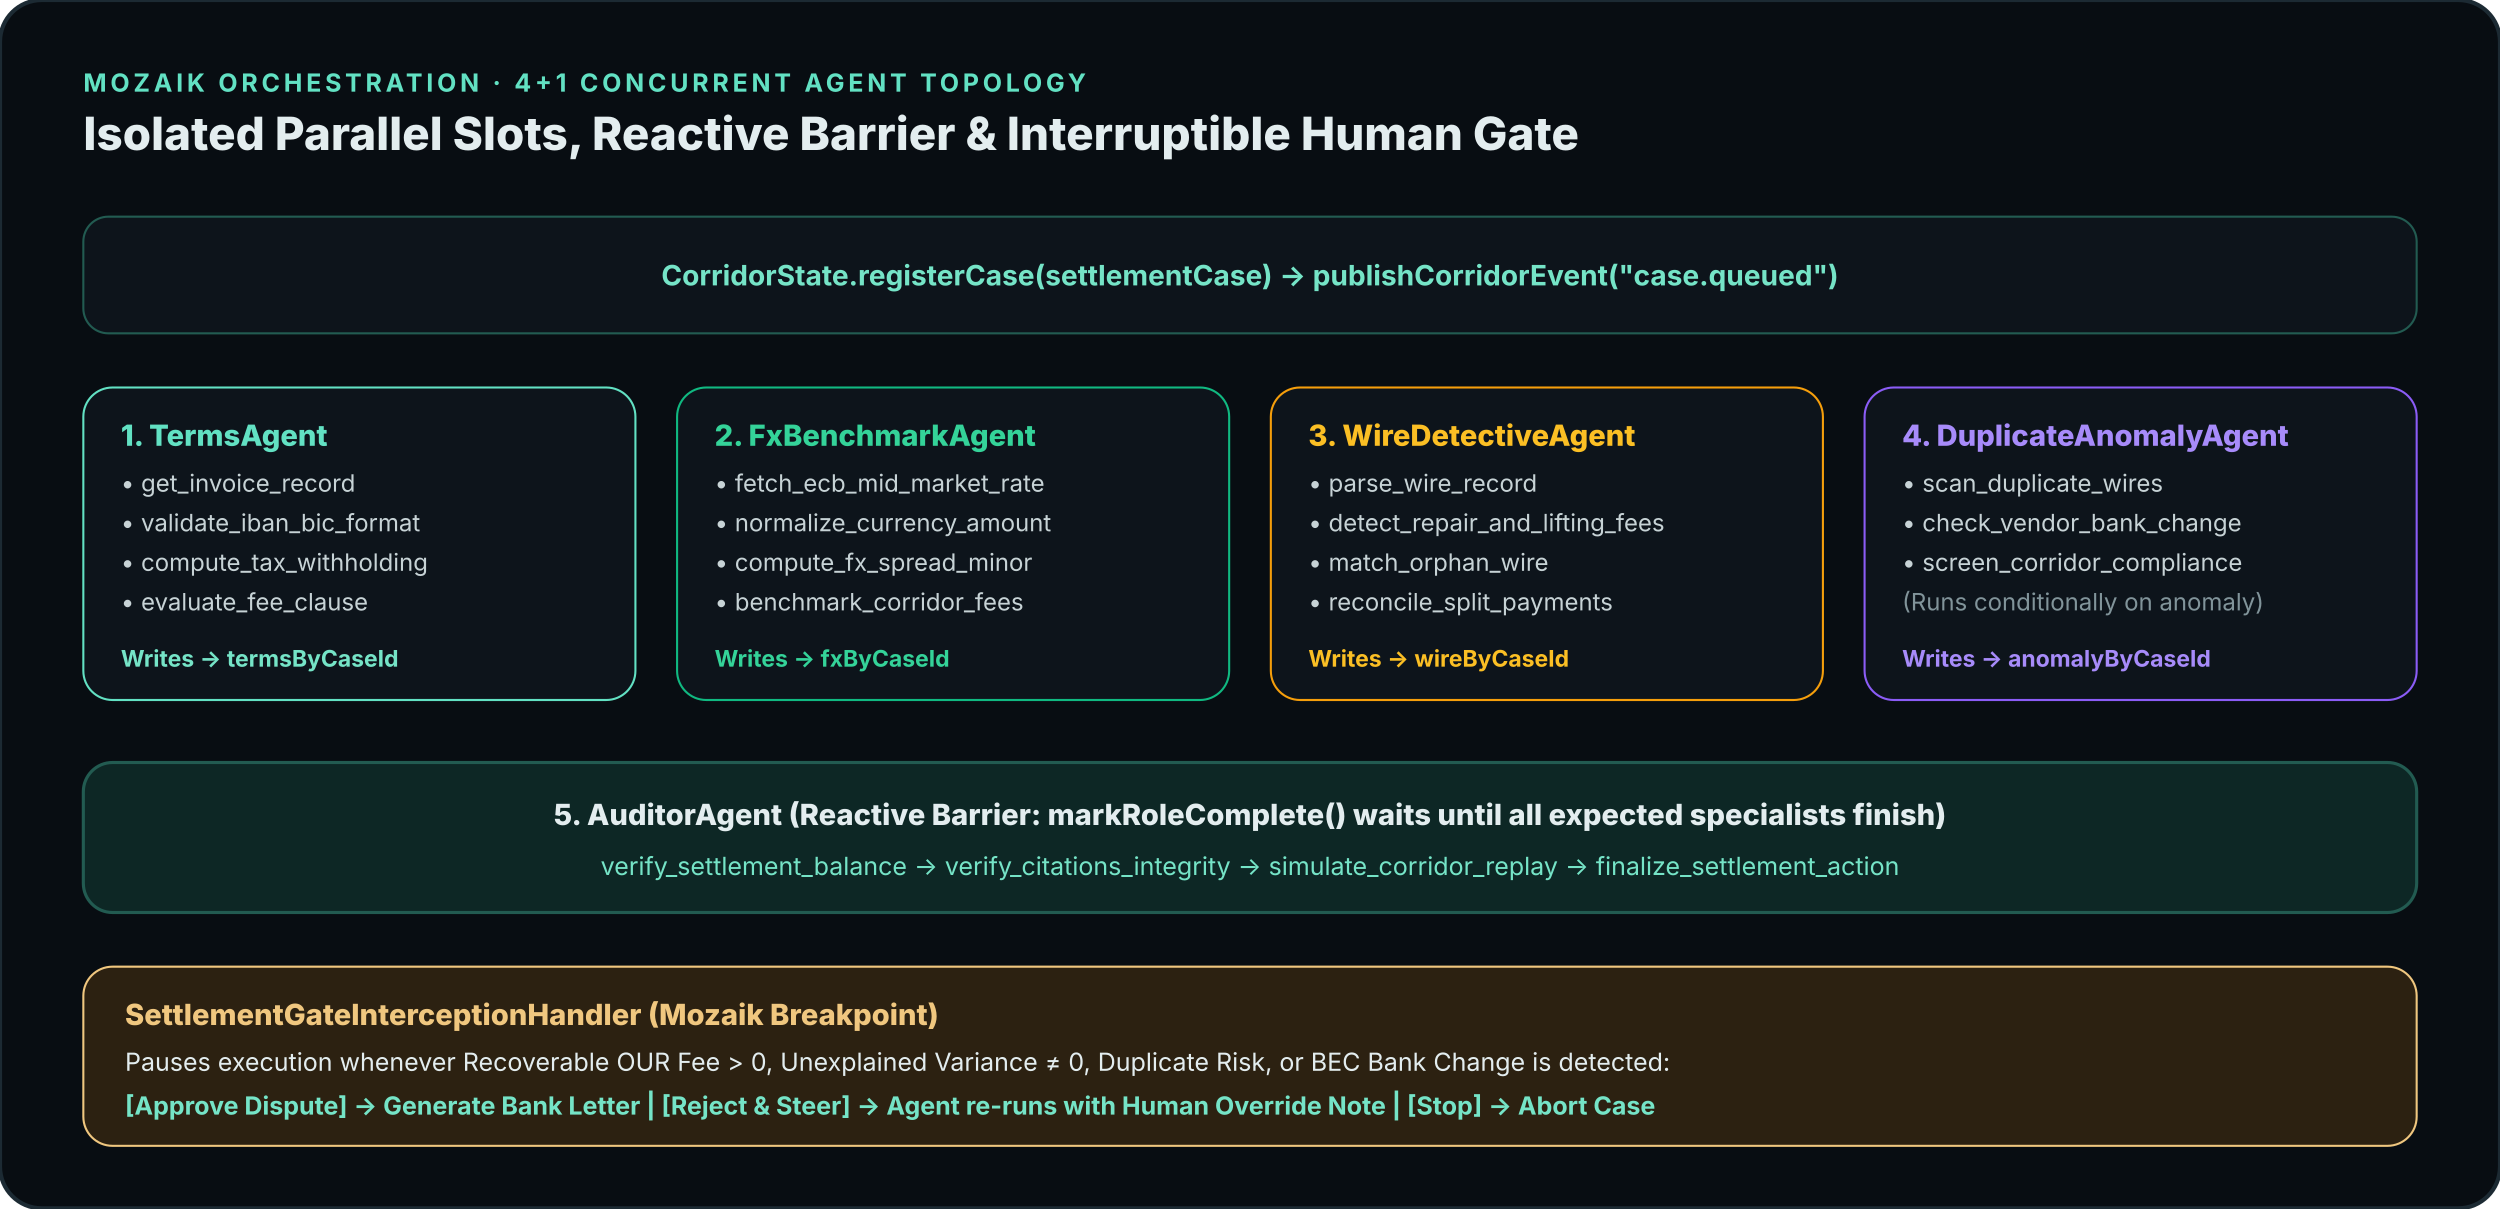
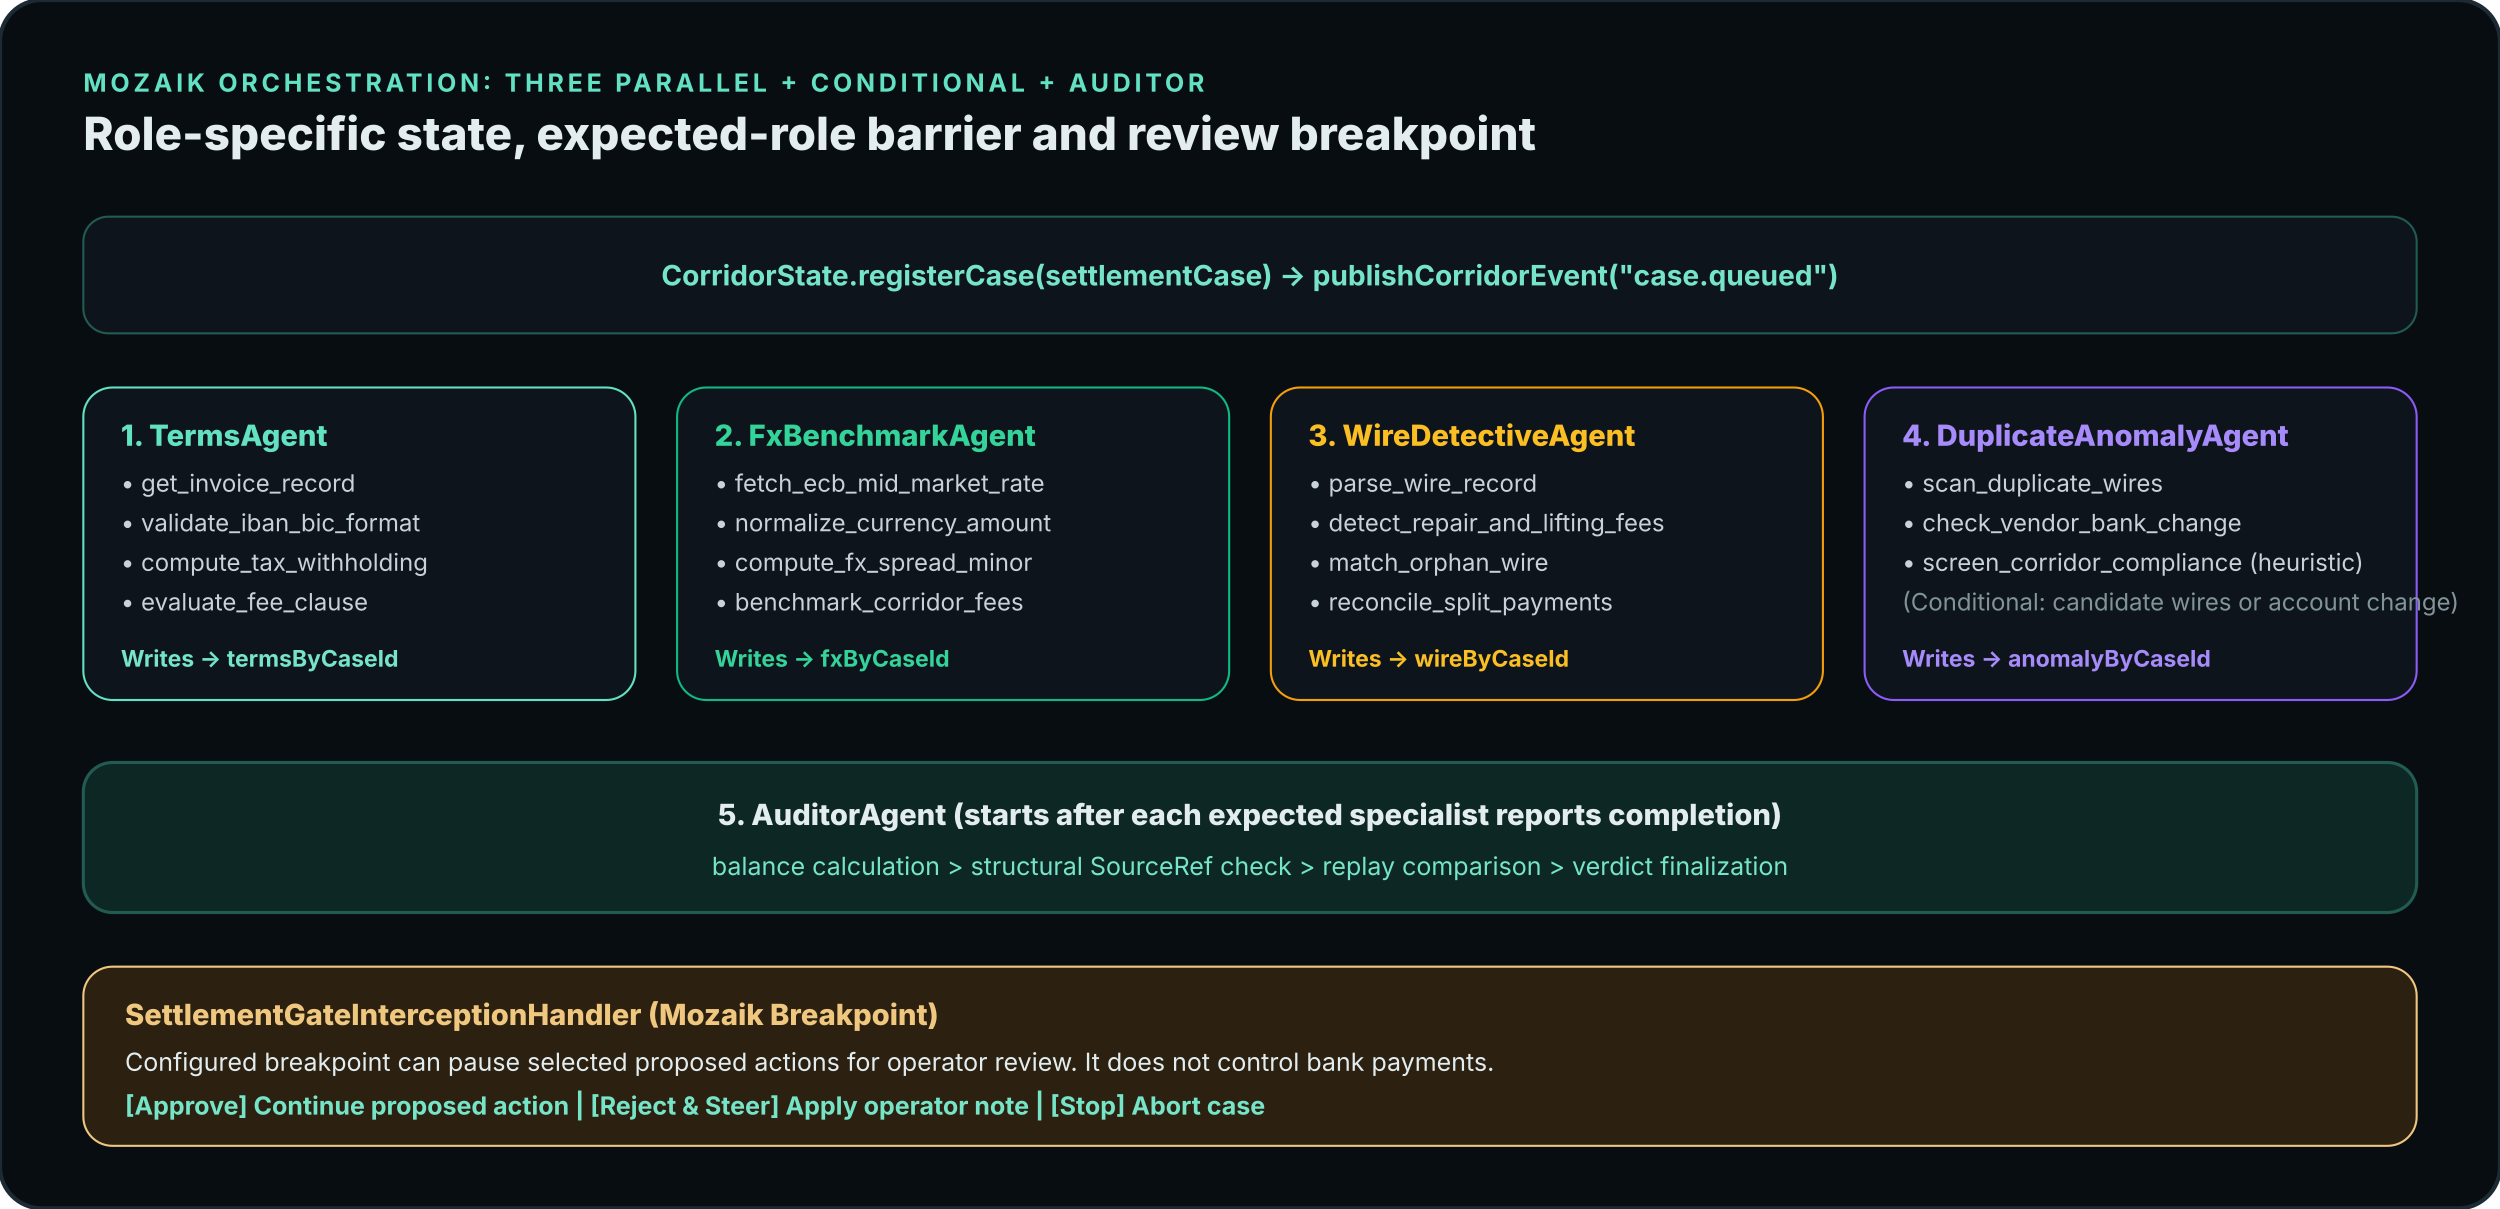
<svg xmlns="http://www.w3.org/2000/svg" viewBox="0 0 1200 580" width="1200" height="580" font-family="Inter, Segoe UI, system-ui, sans-serif">
  <rect width="1200" height="580" rx="20" fill="#080d12" stroke="#1c2a33" stroke-width="2" />
-   <text x="40" y="44" fill="#62e1c3" font-size="12" font-weight="700" letter-spacing="1.8">MOZAIK ORCHESTRATION · 4+1 CONCURRENT AGENT TOPOLOGY</text>
-   <text x="40" y="72" fill="#e3edef" font-size="22" font-weight="800">Isolated Parallel Slots, Reactive Barrier &amp; Interruptible Human Gate</text>
+   <text x="40" y="44" fill="#62e1c3" font-size="12" font-weight="700" letter-spacing="1.8">MOZAIK ORCHESTRATION: THREE PARALLEL + CONDITIONAL + AUDITOR</text>
+   <text x="40" y="72" fill="#e3edef" font-size="22" font-weight="800">Role-specific state, expected-role barrier and review breakpoint</text>
  <rect x="40" y="104" width="1120" height="56" rx="12" fill="#0d141b" stroke="#225b51" />
  <text x="600" y="137" text-anchor="middle" fill="#75e4c7" font-size="13.5" font-weight="700">
    CorridorState.registerCase(settlementCase) → publishCorridorEvent("case.queued")
  </text>
  <rect x="40" y="186" width="265" height="150" rx="14" fill="#0d141b" stroke="#62e1c3" />
  <text x="58" y="214" fill="#62e1c3" font-size="14" font-weight="800">1. TermsAgent</text>
  <text x="58" y="236" fill="#c7d3d6" font-size="11.5">• get_invoice_record</text>
  <text x="58" y="255" fill="#c7d3d6" font-size="11.5">• validate_iban_bic_format</text>
  <text x="58" y="274" fill="#c7d3d6" font-size="11.5">• compute_tax_withholding</text>
  <text x="58" y="293" fill="#c7d3d6" font-size="11.5">• evaluate_fee_clause</text>
  <text x="58" y="320" fill="#75e4c7" font-size="11" font-weight="700">Writes → termsByCaseId</text>
  <rect x="325" y="186" width="265" height="150" rx="14" fill="#0d141b" stroke="#10b981" />
  <text x="343" y="214" fill="#34d399" font-size="14" font-weight="800">2. FxBenchmarkAgent</text>
  <text x="343" y="236" fill="#c7d3d6" font-size="11.5">• fetch_ecb_mid_market_rate</text>
  <text x="343" y="255" fill="#c7d3d6" font-size="11.5">• normalize_currency_amount</text>
  <text x="343" y="274" fill="#c7d3d6" font-size="11.5">• compute_fx_spread_minor</text>
  <text x="343" y="293" fill="#c7d3d6" font-size="11.5">• benchmark_corridor_fees</text>
  <text x="343" y="320" fill="#34d399" font-size="11" font-weight="700">Writes → fxByCaseId</text>
  <rect x="610" y="186" width="265" height="150" rx="14" fill="#0d141b" stroke="#f59e0b" />
  <text x="628" y="214" fill="#fbbf24" font-size="14" font-weight="800">3. WireDetectiveAgent</text>
  <text x="628" y="236" fill="#c7d3d6" font-size="11.5">• parse_wire_record</text>
  <text x="628" y="255" fill="#c7d3d6" font-size="11.5">• detect_repair_and_lifting_fees</text>
  <text x="628" y="274" fill="#c7d3d6" font-size="11.5">• match_orphan_wire</text>
  <text x="628" y="293" fill="#c7d3d6" font-size="11.5">• reconcile_split_payments</text>
  <text x="628" y="320" fill="#fbbf24" font-size="11" font-weight="700">Writes → wireByCaseId</text>
  <rect x="895" y="186" width="265" height="150" rx="14" fill="#0d141b" stroke="#8b5cf6" />
  <text x="913" y="214" fill="#a78bfa" font-size="14" font-weight="800">4. DuplicateAnomalyAgent</text>
  <text x="913" y="236" fill="#c7d3d6" font-size="11.5">• scan_duplicate_wires</text>
  <text x="913" y="255" fill="#c7d3d6" font-size="11.5">• check_vendor_bank_change</text>
-   <text x="913" y="274" fill="#c7d3d6" font-size="11.5">• screen_corridor_compliance</text>
-   <text x="913" y="293" fill="#81949a" font-size="11.5">(Runs conditionally on anomaly)</text>
+   <text x="913" y="274" fill="#c7d3d6" font-size="11.5">• screen_corridor_compliance (heuristic)</text>
+   <text x="913" y="293" fill="#81949a" font-size="11.5">(Conditional: candidate wires or account change)</text>
  <text x="913" y="320" fill="#a78bfa" font-size="11" font-weight="700">Writes → anomalyByCaseId</text>
  <rect x="40" y="366" width="1120" height="72" rx="14" fill="#0d2725" stroke="#225b51" stroke-width="1.5" />
  <text x="600" y="396" text-anchor="middle" fill="#e3edef" font-size="14" font-weight="800">
-     5. AuditorAgent (Reactive Barrier: markRoleComplete() waits until all expected specialists finish)
-   </text>
+     5. AuditorAgent (starts after each expected specialist reports completion)</text>
  <text x="600" y="420" text-anchor="middle" fill="#75e4c7" font-size="12">
-     verify_settlement_balance → verify_citations_integrity → simulate_corridor_replay → finalize_settlement_action
-   </text>
+     balance calculation &gt; structural SourceRef check &gt; replay comparison &gt; verdict finalization</text>
  <rect x="40" y="464" width="1120" height="86" rx="14" fill="#2c2111" stroke="#f0c77f" />
  <text x="60" y="492" fill="#f0c77f" font-size="14" font-weight="800">SettlementGateInterceptionHandler (Mozaik Breakpoint)</text>
-   <text x="60" y="514" fill="#e3edef" font-size="12">Pauses execution whenever Recoverable OUR Fee &gt; 0, Unexplained Variance ≠ 0, Duplicate Risk, or BEC Bank Change is detected:</text>
-   <text x="60" y="535" fill="#75e4c7" font-size="12" font-weight="700">[Approve Dispute] → Generate Bank Letter    |    [Reject &amp; Steer] → Agent re-runs with Human Override Note    |    [Stop] → Abort Case</text>
+   <text x="60" y="514" fill="#e3edef" font-size="12">Configured breakpoint can pause selected proposed actions for operator review. It does not control bank payments.</text>
+   <text x="60" y="535" fill="#75e4c7" font-size="12" font-weight="700">[Approve] Continue proposed action | [Reject &amp; Steer] Apply operator note | [Stop] Abort case</text>
</svg>
